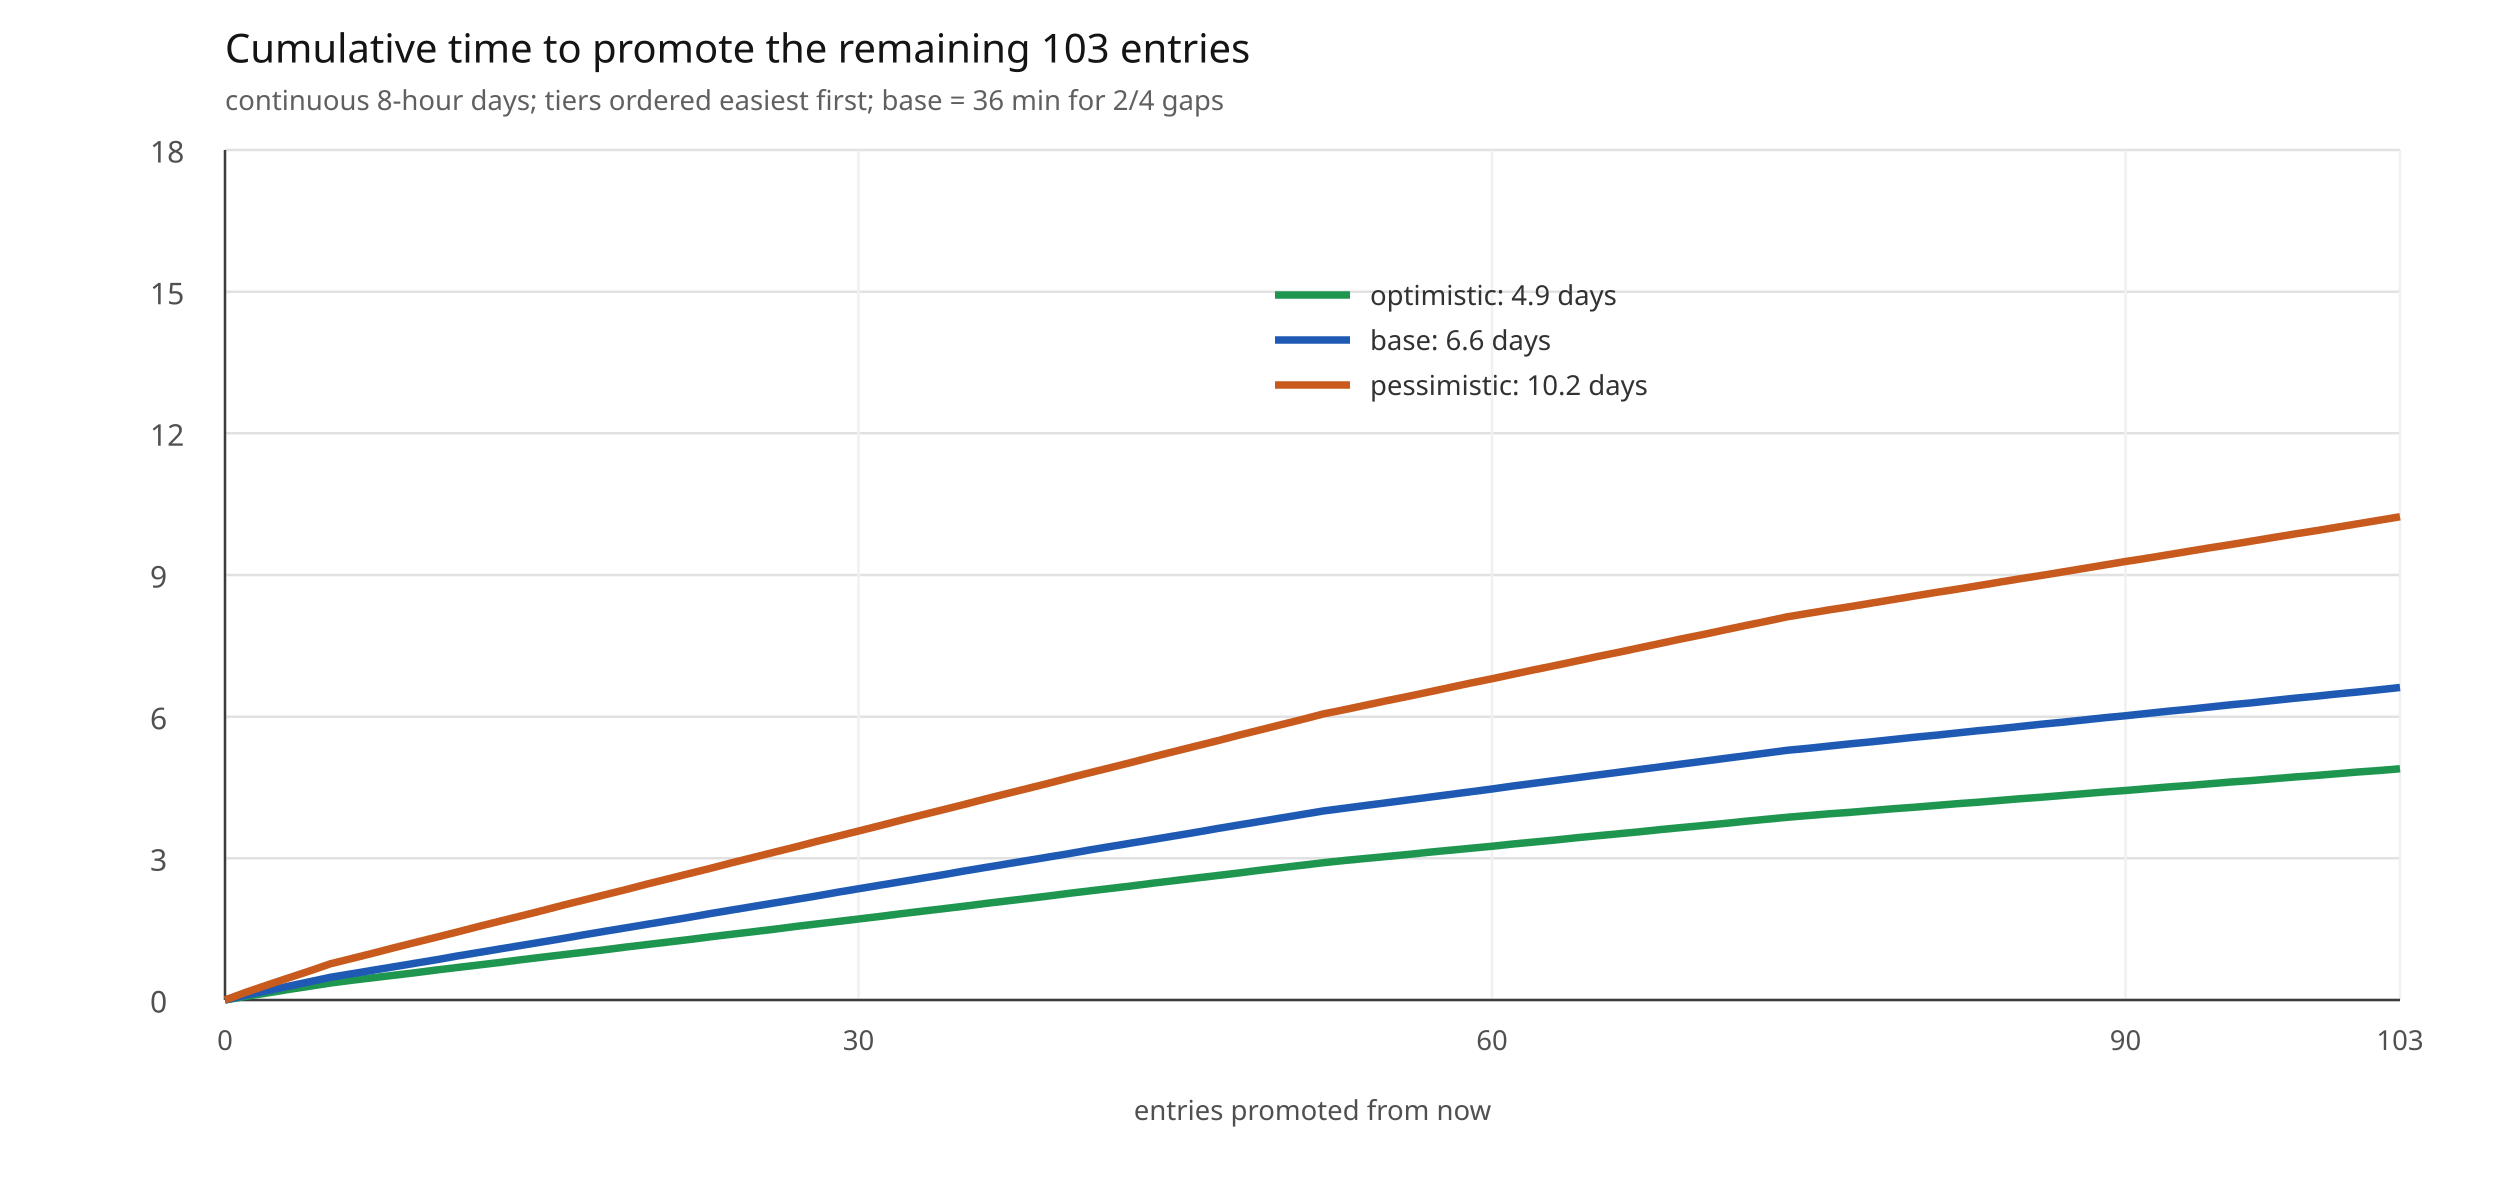
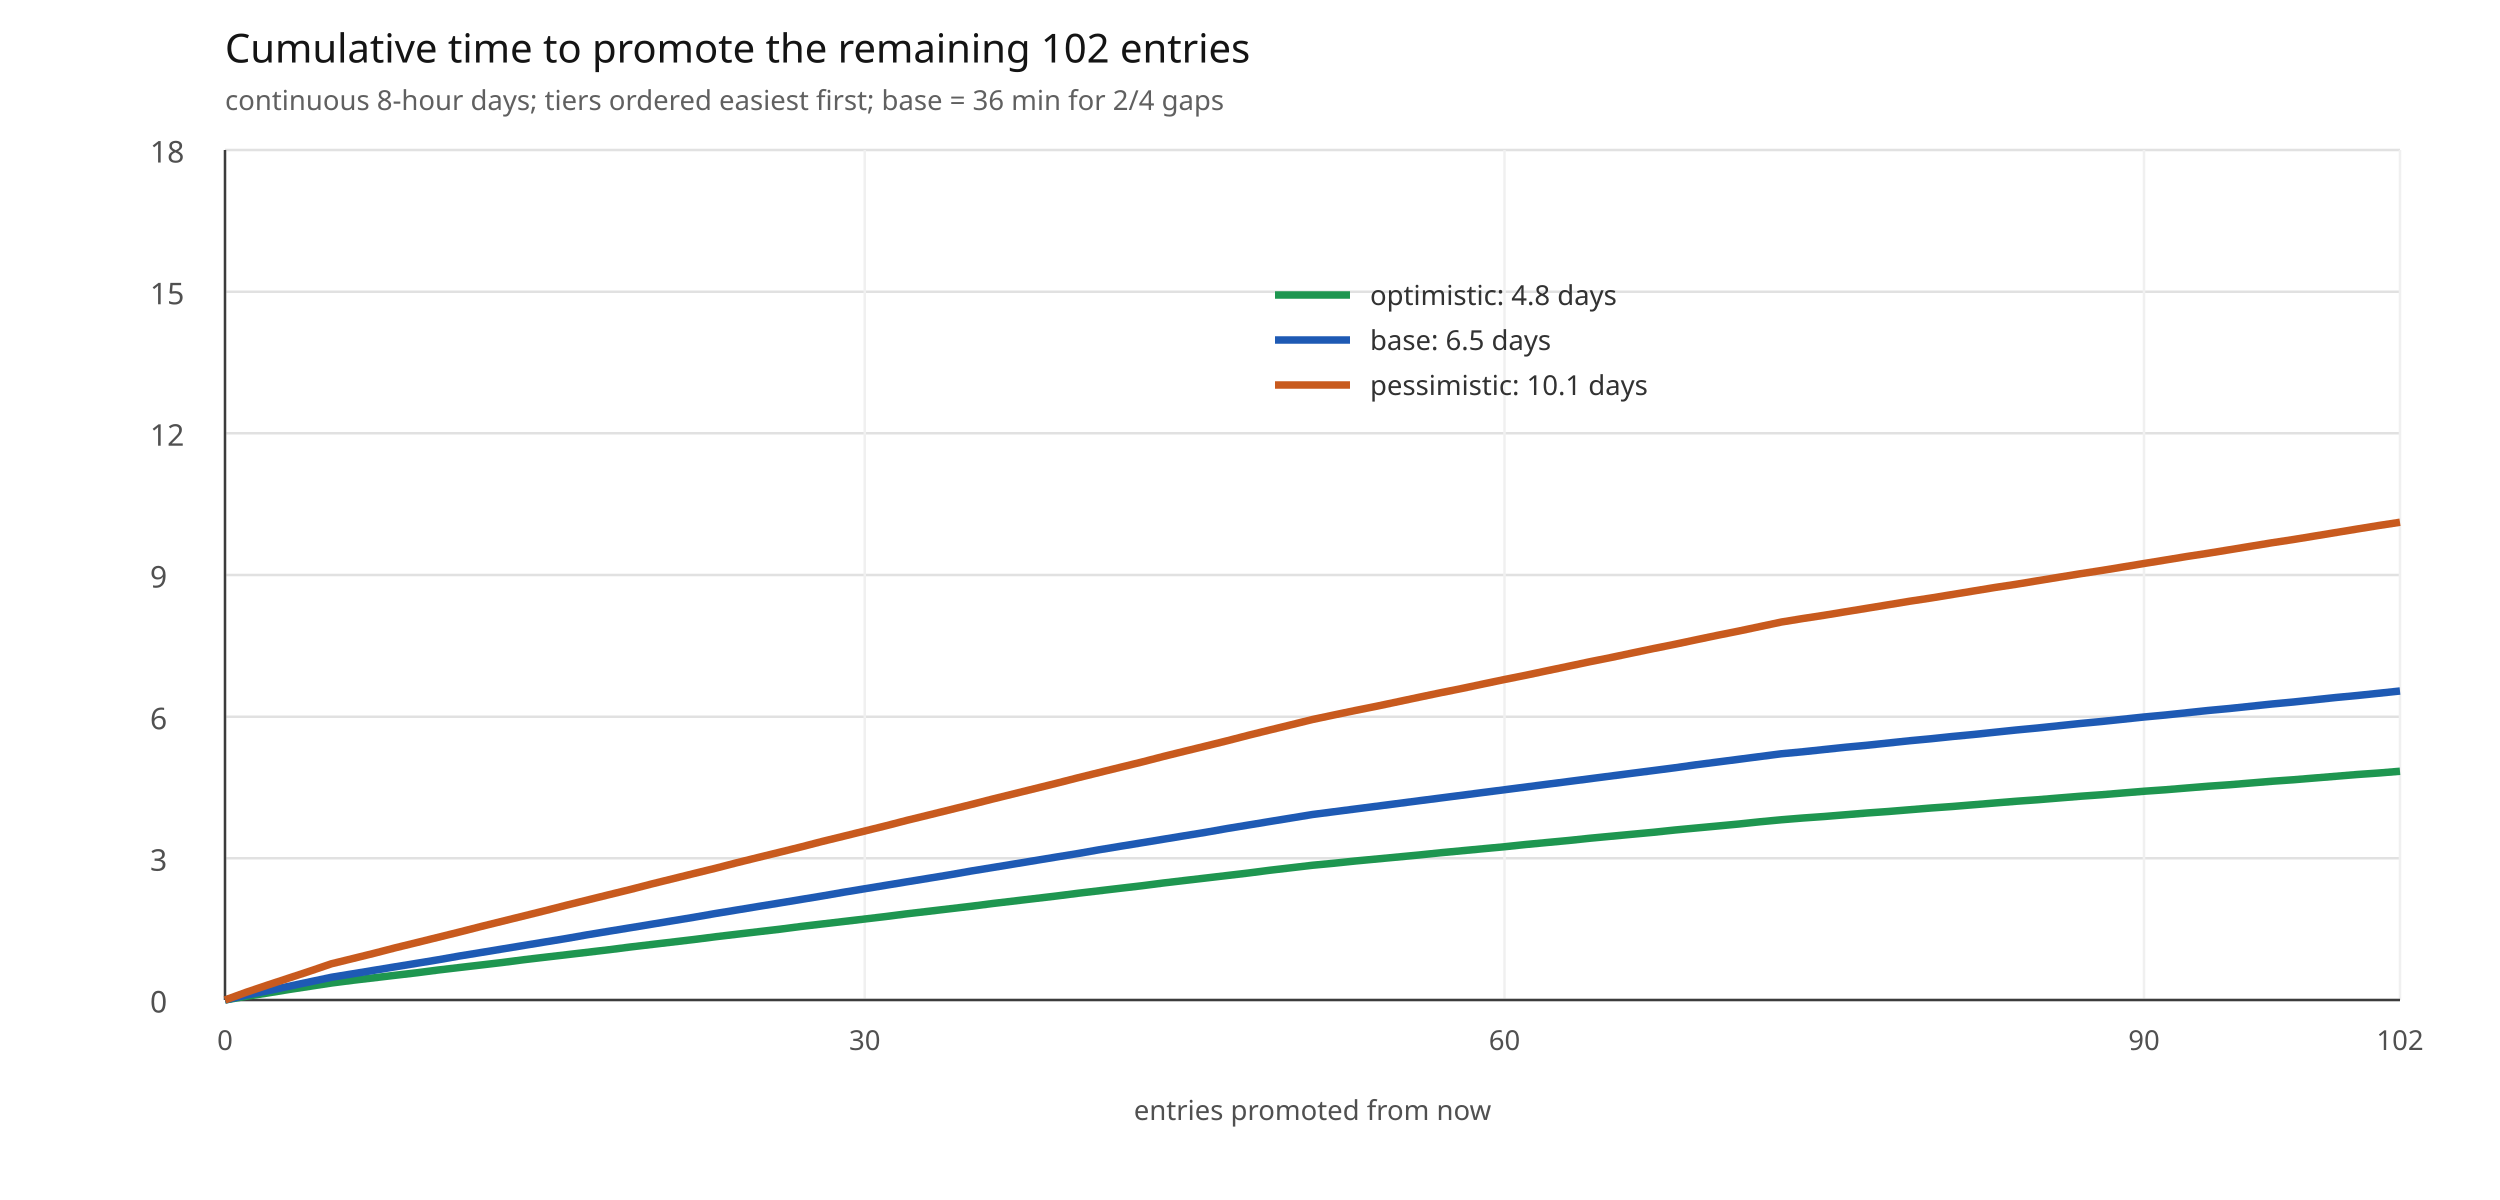
<svg xmlns="http://www.w3.org/2000/svg" width="1000" height="480">
  <rect width="100%" height="100%" fill="white" />
  <line x1="90" y1="400.0" x2="960" y2="400.0" stroke="#e1e1e1" />
  <text x="60" y="405.0" font-family="Verdana" font-size="12" fill="#505050">0</text>
  <line x1="90" y1="343.3" x2="960" y2="343.3" stroke="#e1e1e1" />
  <text x="60" y="348.3" font-family="Verdana" font-size="12" fill="#505050">3</text>
  <line x1="90" y1="286.7" x2="960" y2="286.7" stroke="#e1e1e1" />
  <text x="60" y="291.7" font-family="Verdana" font-size="12" fill="#505050">6</text>
  <line x1="90" y1="230.0" x2="960" y2="230.0" stroke="#e1e1e1" />
  <text x="60" y="235.0" font-family="Verdana" font-size="12" fill="#505050">9</text>
  <line x1="90" y1="173.3" x2="960" y2="173.3" stroke="#e1e1e1" />
  <text x="60" y="178.3" font-family="Verdana" font-size="12" fill="#505050">12</text>
  <line x1="90" y1="116.7" x2="960" y2="116.7" stroke="#e1e1e1" />
  <text x="60" y="121.7" font-family="Verdana" font-size="12" fill="#505050">15</text>
  <line x1="90" y1="60.0" x2="960" y2="60.0" stroke="#e1e1e1" />
  <text x="60" y="65.0" font-family="Verdana" font-size="12" fill="#505050">18</text>
  <line x1="90.0" y1="60" x2="90.0" y2="400" stroke="#f0f0f0" />
  <text x="90.0" y="420" text-anchor="middle" font-family="Verdana" font-size="11" fill="#505050">0</text>
-   <line x1="343.4" y1="60" x2="343.4" y2="400" stroke="#f0f0f0" />
-   <text x="343.4" y="420" text-anchor="middle" font-family="Verdana" font-size="11" fill="#505050">30</text>
-   <line x1="596.8" y1="60" x2="596.8" y2="400" stroke="#f0f0f0" />
-   <text x="596.8" y="420" text-anchor="middle" font-family="Verdana" font-size="11" fill="#505050">60</text>
-   <line x1="850.2" y1="60" x2="850.2" y2="400" stroke="#f0f0f0" />
-   <text x="850.2" y="420" text-anchor="middle" font-family="Verdana" font-size="11" fill="#505050">90</text>
+   <line x1="345.9" y1="60" x2="345.9" y2="400" stroke="#f0f0f0" />
+   <text x="345.9" y="420" text-anchor="middle" font-family="Verdana" font-size="11" fill="#505050">30</text>
+   <line x1="601.8" y1="60" x2="601.8" y2="400" stroke="#f0f0f0" />
+   <text x="601.8" y="420" text-anchor="middle" font-family="Verdana" font-size="11" fill="#505050">60</text>
+   <line x1="857.6" y1="60" x2="857.6" y2="400" stroke="#f0f0f0" />
+   <text x="857.6" y="420" text-anchor="middle" font-family="Verdana" font-size="11" fill="#505050">90</text>
  <line x1="960.0" y1="60" x2="960.0" y2="400" stroke="#f0f0f0" />
-   <text x="960.0" y="420" text-anchor="middle" font-family="Verdana" font-size="11" fill="#505050">103</text>
+   <text x="960.0" y="420" text-anchor="middle" font-family="Verdana" font-size="11" fill="#505050">102</text>
  <line x1="90" y1="60" x2="90" y2="400" stroke="#3c3c3c" />
  <line x1="90" y1="400" x2="960" y2="400" stroke="#3c3c3c" />
-   <polyline points="90.0,400.0 98.4,398.5 106.9,397.2 115.3,395.8 123.8,394.5 132.2,393.2 140.7,392.1 149.1,391.1 157.6,390.1 166.0,389.1 174.5,388.0 182.9,387.0 191.4,386.0 199.8,385.0 208.3,383.9 216.7,382.9 225.1,381.9 233.6,380.9 242.0,379.9 250.5,378.8 258.9,377.8 267.4,376.8 275.8,375.8 284.3,374.7 292.7,373.7 301.2,372.7 309.6,371.7 318.1,370.6 326.5,369.6 335.0,368.6 343.4,367.6 351.8,366.6 360.3,365.5 368.7,364.5 377.2,363.5 385.6,362.5 394.1,361.4 402.5,360.4 411.0,359.4 419.4,358.4 427.9,357.3 436.3,356.3 444.8,355.3 453.2,354.3 461.7,353.2 470.1,352.2 478.5,351.2 487.0,350.2 495.4,349.2 503.9,348.1 512.3,347.1 520.8,346.1 529.2,345.1 537.7,344.2 546.1,343.4 554.6,342.6 563.0,341.8 571.5,340.9 579.9,340.1 588.3,339.3 596.8,338.5 605.2,337.6 613.7,336.8 622.1,336.0 630.6,335.1 639.0,334.3 647.5,333.5 655.9,332.7 664.4,331.8 672.8,331.0 681.3,330.2 689.7,329.4 698.2,328.5 706.6,327.7 715.0,326.9 723.5,326.2 731.9,325.5 740.4,324.9 748.8,324.2 757.3,323.5 765.7,322.9 774.2,322.2 782.6,321.5 791.1,320.9 799.5,320.2 808.0,319.5 816.4,318.9 824.9,318.2 833.3,317.5 841.7,316.8 850.2,316.2 858.6,315.5 867.1,314.8 875.5,314.2 884.0,313.5 892.4,312.8 900.9,312.2 909.3,311.5 917.8,310.8 926.2,310.2 934.7,309.5 943.1,308.8 951.6,308.2 960.0,307.5" fill="none" stroke="#1e9650" stroke-width="3" />
+   <polyline points="90.0,400.0 98.5,398.5 107.1,397.2 115.6,395.8 124.1,394.5 132.6,393.2 141.2,392.1 149.7,391.1 158.2,390.1 166.8,389.1 175.3,388.0 183.8,387.0 192.4,386.0 200.9,385.0 209.4,383.9 217.9,382.9 226.5,381.9 235.0,380.9 243.5,379.9 252.1,378.8 260.6,377.8 269.1,376.8 277.6,375.8 286.2,374.7 294.7,373.7 303.2,372.7 311.8,371.7 320.3,370.6 328.8,369.6 337.4,368.6 345.9,367.6 354.4,366.6 362.9,365.5 371.5,364.5 380.0,363.5 388.5,362.5 397.1,361.4 405.6,360.4 414.1,359.4 422.6,358.4 431.2,357.3 439.7,356.3 448.2,355.3 456.8,354.3 465.3,353.2 473.8,352.2 482.4,351.2 490.9,350.2 499.4,349.2 507.9,348.1 516.5,347.1 525.0,346.1 533.5,345.3 542.1,344.4 550.6,343.6 559.1,342.8 567.6,342.0 576.2,341.1 584.7,340.3 593.2,339.5 601.8,338.7 610.3,337.8 618.8,337.0 627.4,336.2 635.9,335.3 644.4,334.5 652.9,333.7 661.5,332.9 670.0,332.0 678.5,331.2 687.1,330.4 695.6,329.6 704.1,328.7 712.6,327.9 721.2,327.2 729.7,326.6 738.2,325.9 746.8,325.2 755.3,324.6 763.8,323.9 772.4,323.2 780.9,322.6 789.4,321.9 797.9,321.2 806.5,320.5 815.0,319.9 823.5,319.2 832.1,318.5 840.6,317.9 849.1,317.2 857.6,316.5 866.2,315.9 874.7,315.2 883.2,314.5 891.8,313.9 900.3,313.2 908.8,312.5 917.4,311.9 925.9,311.2 934.4,310.5 942.9,309.8 951.5,309.2 960.0,308.5" fill="none" stroke="#1e9650" stroke-width="3" />
  <line x1="510" y1="118" x2="540" y2="118" stroke="#1e9650" stroke-width="3" />
-   <text x="548" y="122" font-family="Verdana" font-size="11" fill="#323232">optimistic: 4.9 days</text>
-   <polyline points="90.0,400.0 98.4,398.0 106.9,396.3 115.3,394.5 123.8,392.7 132.2,390.9 140.7,389.5 149.1,388.1 157.6,386.7 166.0,385.3 174.5,383.9 182.9,382.4 191.4,381.0 199.8,379.6 208.3,378.2 216.7,376.8 225.1,375.4 233.6,373.9 242.0,372.5 250.5,371.1 258.9,369.7 267.4,368.3 275.8,366.9 284.3,365.4 292.7,364.0 301.2,362.6 309.6,361.2 318.1,359.8 326.5,358.4 335.0,356.9 343.4,355.5 351.8,354.1 360.3,352.7 368.7,351.3 377.2,349.9 385.6,348.4 394.1,347.0 402.5,345.6 411.0,344.2 419.4,342.8 427.9,341.4 436.3,339.9 444.8,338.5 453.2,337.1 461.7,335.7 470.1,334.3 478.5,332.9 487.0,331.4 495.4,330.0 503.9,328.6 512.3,327.2 520.8,325.8 529.2,324.4 537.7,323.3 546.1,322.2 554.6,321.1 563.0,320.0 571.5,318.9 579.9,317.8 588.3,316.7 596.8,315.6 605.2,314.4 613.7,313.3 622.1,312.2 630.6,311.1 639.0,310.0 647.5,308.9 655.9,307.8 664.4,306.7 672.8,305.6 681.3,304.5 689.7,303.4 698.2,302.3 706.6,301.2 715.0,300.1 723.5,299.3 731.9,298.4 740.4,297.5 748.8,296.7 757.3,295.8 765.7,294.9 774.2,294.1 782.6,293.2 791.1,292.3 799.5,291.5 808.0,290.6 816.4,289.7 824.9,288.9 833.3,288.0 841.7,287.1 850.2,286.3 858.6,285.4 867.1,284.5 875.5,283.7 884.0,282.8 892.4,281.9 900.9,281.1 909.3,280.2 917.8,279.3 926.2,278.5 934.7,277.6 943.1,276.8 951.6,275.9 960.0,275.0" fill="none" stroke="#1e5ab4" stroke-width="3" />
+   <text x="548" y="122" font-family="Verdana" font-size="11" fill="#323232">optimistic: 4.8 days</text>
+   <polyline points="90.0,400.0 98.5,398.0 107.1,396.3 115.6,394.5 124.1,392.7 132.6,390.9 141.2,389.5 149.7,388.1 158.2,386.7 166.8,385.3 175.3,383.9 183.8,382.4 192.4,381.0 200.9,379.6 209.4,378.2 217.9,376.8 226.5,375.4 235.0,373.9 243.5,372.5 252.1,371.1 260.6,369.7 269.1,368.3 277.6,366.9 286.2,365.4 294.7,364.0 303.2,362.6 311.8,361.2 320.3,359.8 328.8,358.4 337.4,356.9 345.9,355.5 354.4,354.1 362.9,352.7 371.5,351.3 380.0,349.9 388.5,348.4 397.1,347.0 405.6,345.6 414.1,344.2 422.6,342.8 431.2,341.4 439.7,339.9 448.2,338.5 456.8,337.1 465.3,335.7 473.8,334.3 482.4,332.9 490.9,331.4 499.4,330.0 507.9,328.6 516.5,327.2 525.0,325.8 533.5,324.7 542.1,323.6 550.6,322.5 559.1,321.4 567.6,320.3 576.2,319.2 584.7,318.1 593.2,317.0 601.8,315.9 610.3,314.8 618.8,313.7 627.4,312.6 635.9,311.5 644.4,310.4 652.9,309.3 661.5,308.2 670.0,307.1 678.5,305.9 687.1,304.8 695.6,303.7 704.1,302.6 712.6,301.5 721.2,300.7 729.7,299.8 738.2,298.9 746.8,298.1 755.3,297.2 763.8,296.3 772.4,295.5 780.9,294.6 789.4,293.8 797.9,292.9 806.5,292.0 815.0,291.2 823.5,290.3 832.1,289.4 840.6,288.6 849.1,287.7 857.6,286.8 866.2,286.0 874.7,285.1 883.2,284.2 891.8,283.4 900.3,282.5 908.8,281.6 917.4,280.8 925.9,279.9 934.4,279.0 942.9,278.2 951.5,277.3 960.0,276.4" fill="none" stroke="#1e5ab4" stroke-width="3" />
  <line x1="510" y1="136" x2="540" y2="136" stroke="#1e5ab4" stroke-width="3" />
-   <text x="548" y="140" font-family="Verdana" font-size="11" fill="#323232">base: 6.6 days</text>
-   <polyline points="90.0,400.0 98.4,396.9 106.9,394.0 115.3,391.2 123.8,388.4 132.2,385.5 140.7,383.4 149.1,381.3 157.6,379.1 166.0,377.0 174.5,374.9 182.9,372.8 191.4,370.6 199.8,368.5 208.3,366.4 216.7,364.3 225.1,362.1 233.6,360.0 242.0,357.9 250.5,355.8 258.9,353.6 267.4,351.5 275.8,349.4 284.3,347.3 292.7,345.1 301.2,343.0 309.6,340.9 318.1,338.8 326.5,336.6 335.0,334.5 343.4,332.4 351.8,330.3 360.3,328.1 368.7,326.0 377.2,323.9 385.6,321.8 394.1,319.6 402.5,317.5 411.0,315.4 419.4,313.3 427.9,311.1 436.3,309.0 444.8,306.9 453.2,304.8 461.7,302.6 470.1,300.5 478.5,298.4 487.0,296.3 495.4,294.1 503.9,292.0 512.3,289.9 520.8,287.8 529.2,285.6 537.7,283.9 546.1,282.1 554.6,280.3 563.0,278.6 571.5,276.8 579.9,275.0 588.3,273.2 596.8,271.5 605.2,269.7 613.7,267.9 622.1,266.2 630.6,264.4 639.0,262.6 647.5,260.9 655.9,259.1 664.4,257.3 672.8,255.5 681.3,253.8 689.7,252.0 698.2,250.2 706.6,248.5 715.0,246.7 723.5,245.3 731.9,243.9 740.4,242.6 748.8,241.2 757.3,239.8 765.7,238.4 774.2,237.0 782.6,235.7 791.1,234.3 799.5,232.9 808.0,231.5 816.4,230.2 824.9,228.8 833.3,227.4 841.7,226.0 850.2,224.6 858.6,223.3 867.1,221.9 875.5,220.5 884.0,219.1 892.4,217.8 900.9,216.4 909.3,215.0 917.8,213.6 926.2,212.3 934.7,210.9 943.1,209.5 951.6,208.1 960.0,206.7" fill="none" stroke="#c85a1e" stroke-width="3" />
+   <text x="548" y="140" font-family="Verdana" font-size="11" fill="#323232">base: 6.5 days</text>
+   <polyline points="90.0,400.0 98.5,396.9 107.1,394.0 115.6,391.2 124.1,388.4 132.6,385.5 141.2,383.4 149.7,381.3 158.2,379.1 166.8,377.0 175.3,374.9 183.8,372.8 192.4,370.6 200.9,368.5 209.4,366.4 217.9,364.3 226.5,362.1 235.0,360.0 243.5,357.9 252.1,355.8 260.6,353.6 269.1,351.5 277.6,349.4 286.2,347.3 294.7,345.1 303.2,343.0 311.8,340.9 320.3,338.8 328.8,336.6 337.4,334.5 345.9,332.4 354.4,330.3 362.9,328.1 371.5,326.0 380.0,323.9 388.5,321.8 397.1,319.6 405.6,317.5 414.1,315.4 422.6,313.3 431.2,311.1 439.7,309.0 448.2,306.9 456.8,304.8 465.3,302.6 473.8,300.5 482.4,298.4 490.9,296.3 499.4,294.1 507.9,292.0 516.5,289.9 525.0,287.8 533.5,286.0 542.1,284.2 550.6,282.5 559.1,280.7 567.6,278.9 576.2,277.1 584.7,275.4 593.2,273.6 601.8,271.8 610.3,270.1 618.8,268.3 627.4,266.5 635.9,264.7 644.4,263.0 652.9,261.2 661.5,259.4 670.0,257.7 678.5,255.9 687.1,254.1 695.6,252.4 704.1,250.6 712.6,248.8 721.2,247.4 729.7,246.1 738.2,244.7 746.8,243.3 755.3,241.9 763.8,240.5 772.4,239.2 780.9,237.8 789.4,236.4 797.9,235.0 806.5,233.7 815.0,232.3 823.5,230.9 832.1,229.5 840.6,228.2 849.1,226.8 857.6,225.4 866.2,224.0 874.7,222.6 883.2,221.3 891.8,219.9 900.3,218.5 908.8,217.1 917.4,215.8 925.9,214.4 934.4,213.0 942.9,211.6 951.5,210.2 960.0,208.9" fill="none" stroke="#c85a1e" stroke-width="3" />
  <line x1="510" y1="154" x2="540" y2="154" stroke="#c85a1e" stroke-width="3" />
-   <text x="548" y="158" font-family="Verdana" font-size="11" fill="#323232">pessimistic: 10.2 days</text>
-   <text x="90" y="25" font-family="Verdana" font-size="16" fill="#141414">Cumulative time to promote the remaining 103 entries</text>
+   <text x="548" y="158" font-family="Verdana" font-size="11" fill="#323232">pessimistic: 10.1 days</text>
+   <text x="90" y="25" font-family="Verdana" font-size="16" fill="#141414">Cumulative time to promote the remaining 102 entries</text>
  <text x="90" y="44" font-family="Verdana" font-size="11" fill="#606060">continuous 8-hour days; tiers ordered easiest first; base = 36 min for 2/4 gaps</text>
  <text x="525.0" y="448" text-anchor="middle" font-family="Verdana" font-size="11" fill="#505050">entries promoted from now</text>
</svg>
